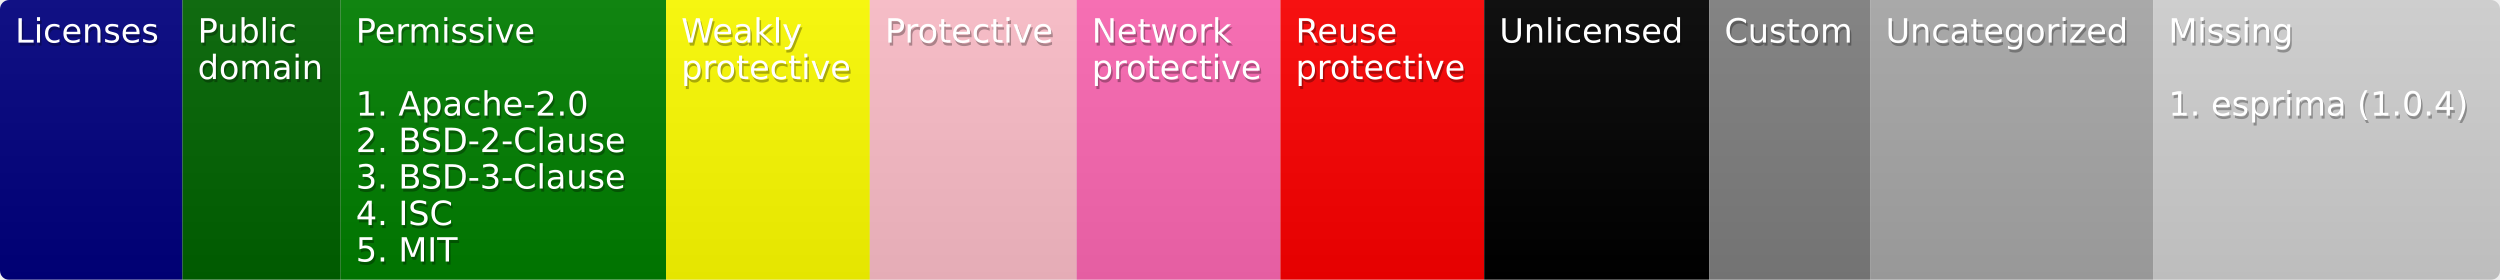
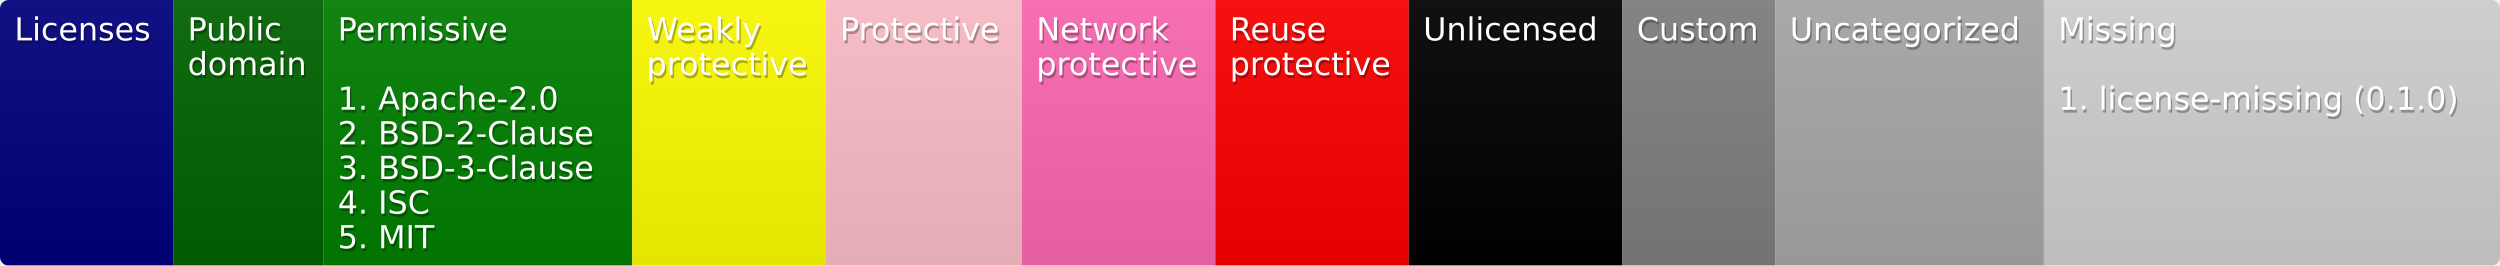
- <svg xmlns="http://www.w3.org/2000/svg" width="822" height="92">
+ <svg xmlns="http://www.w3.org/2000/svg" width="866" height="92">
  <defs>
    <style> text { font-size: 11px; font-family: Verdana,DejaVu Sans,Geneva,sans-serif; } text.shadow { fill: #010101; fill-opacity: .3; } text.high { fill: #ffffff; } </style>
    <linearGradient id="smooth" x2="0" y2="100%">
      <stop offset="0" stop-color="#aaa" stop-opacity=".1" />
      <stop offset="1" stop-opacity=".1" />
    </linearGradient>
    <mask id="round">
      <rect width="100%" height="100%" rx="3" fill="#fff" />
    </mask>
  </defs>
  <g id="bg" mask="url(#round)">
    <path fill="#000080" d="M0 0h60v92H0z" />
    <path fill="#006400" d="M60 0h52v92H60z" />
    <path fill="#008000" d="M112 0h107v92H112z" />
    <path fill="#ff0" d="M219 0h67v92h-67z" />
    <path fill="#ffc0cb" d="M286 0h68v92h-68z" />
    <path fill="#ff69b4" d="M354 0h67v92h-67z" />
    <path fill="#f00" d="M421 0h67v92h-67z" />
    <path d="M488 0h74v92h-74z" />
    <path fill="#808080" d="M562 0h53v92h-53z" />
    <path fill="#a9a9a9" d="M615 0h93v92h-93z" />
-     <path fill="#d3d3d3" d="M708 0h114v92H708z" />
-     <path fill="url(#smooth)" d="M0 0h822v92H0z" />
+     <path fill="#d3d3d3" d="M708 0h158v92H708z" />
+     <path fill="url(#smooth)" d="M0 0h866v92H0z" />
  </g>
  <g id="fg">
    <text class="shadow" x="5.5" y="15">Licenses</text>
    <text class="high" x="5" y="14">Licenses</text>
    <text class="shadow" x="65.5" y="15">Public</text>
    <text class="high" x="65" y="14">Public</text>
    <text class="shadow" x="65.5" y="27">domain</text>
    <text class="high" x="65" y="26">domain</text>
    <text class="shadow" x="117.5" y="15">Permissive</text>
    <text class="high" x="117" y="14">Permissive</text>
    <text class="shadow" x="117.5" y="39">1. Apache-2.0</text>
    <text class="high" x="117" y="38">1. Apache-2.0</text>
    <text class="shadow" x="117.5" y="51">2. BSD-2-Clause</text>
    <text class="high" x="117" y="50">2. BSD-2-Clause</text>
    <text class="shadow" x="117.5" y="63">3. BSD-3-Clause</text>
    <text class="high" x="117" y="62">3. BSD-3-Clause</text>
    <text class="shadow" x="117.5" y="75">4. ISC</text>
    <text class="high" x="117" y="74">4. ISC</text>
    <text class="shadow" x="117.5" y="87">5. MIT</text>
    <text class="high" x="117" y="86">5. MIT</text>
    <text class="shadow" x="224.5" y="15">Weakly</text>
    <text class="high" x="224" y="14">Weakly</text>
    <text class="shadow" x="224.5" y="27">protective</text>
    <text class="high" x="224" y="26">protective</text>
    <text class="shadow" x="291.5" y="15">Protective</text>
    <text class="high" x="291" y="14">Protective</text>
    <text class="shadow" x="359.5" y="15">Network</text>
    <text class="high" x="359" y="14">Network</text>
    <text class="shadow" x="359.5" y="27">protective</text>
    <text class="high" x="359" y="26">protective</text>
    <text class="shadow" x="426.5" y="15">Reuse</text>
    <text class="high" x="426" y="14">Reuse</text>
    <text class="shadow" x="426.5" y="27">protective</text>
    <text class="high" x="426" y="26">protective</text>
    <text class="shadow" x="493.5" y="15">Unlicensed</text>
    <text class="high" x="493" y="14">Unlicensed</text>
    <text class="shadow" x="567.5" y="15">Custom</text>
    <text class="high" x="567" y="14">Custom</text>
    <text class="shadow" x="620.5" y="15">Uncategorized</text>
    <text class="high" x="620" y="14">Uncategorized</text>
    <text class="shadow" x="713.5" y="15">Missing</text>
    <text class="high" x="713" y="14">Missing</text>
-     <text class="shadow" x="713.5" y="39">1. esprima (1.0.4)</text>
-     <text class="high" x="713" y="38">1. esprima (1.0.4)</text>
+     <text class="shadow" x="713.5" y="39">1. license-missing (0.1.0)</text>
+     <text class="high" x="713" y="38">1. license-missing (0.1.0)</text>
  </g>
</svg>
